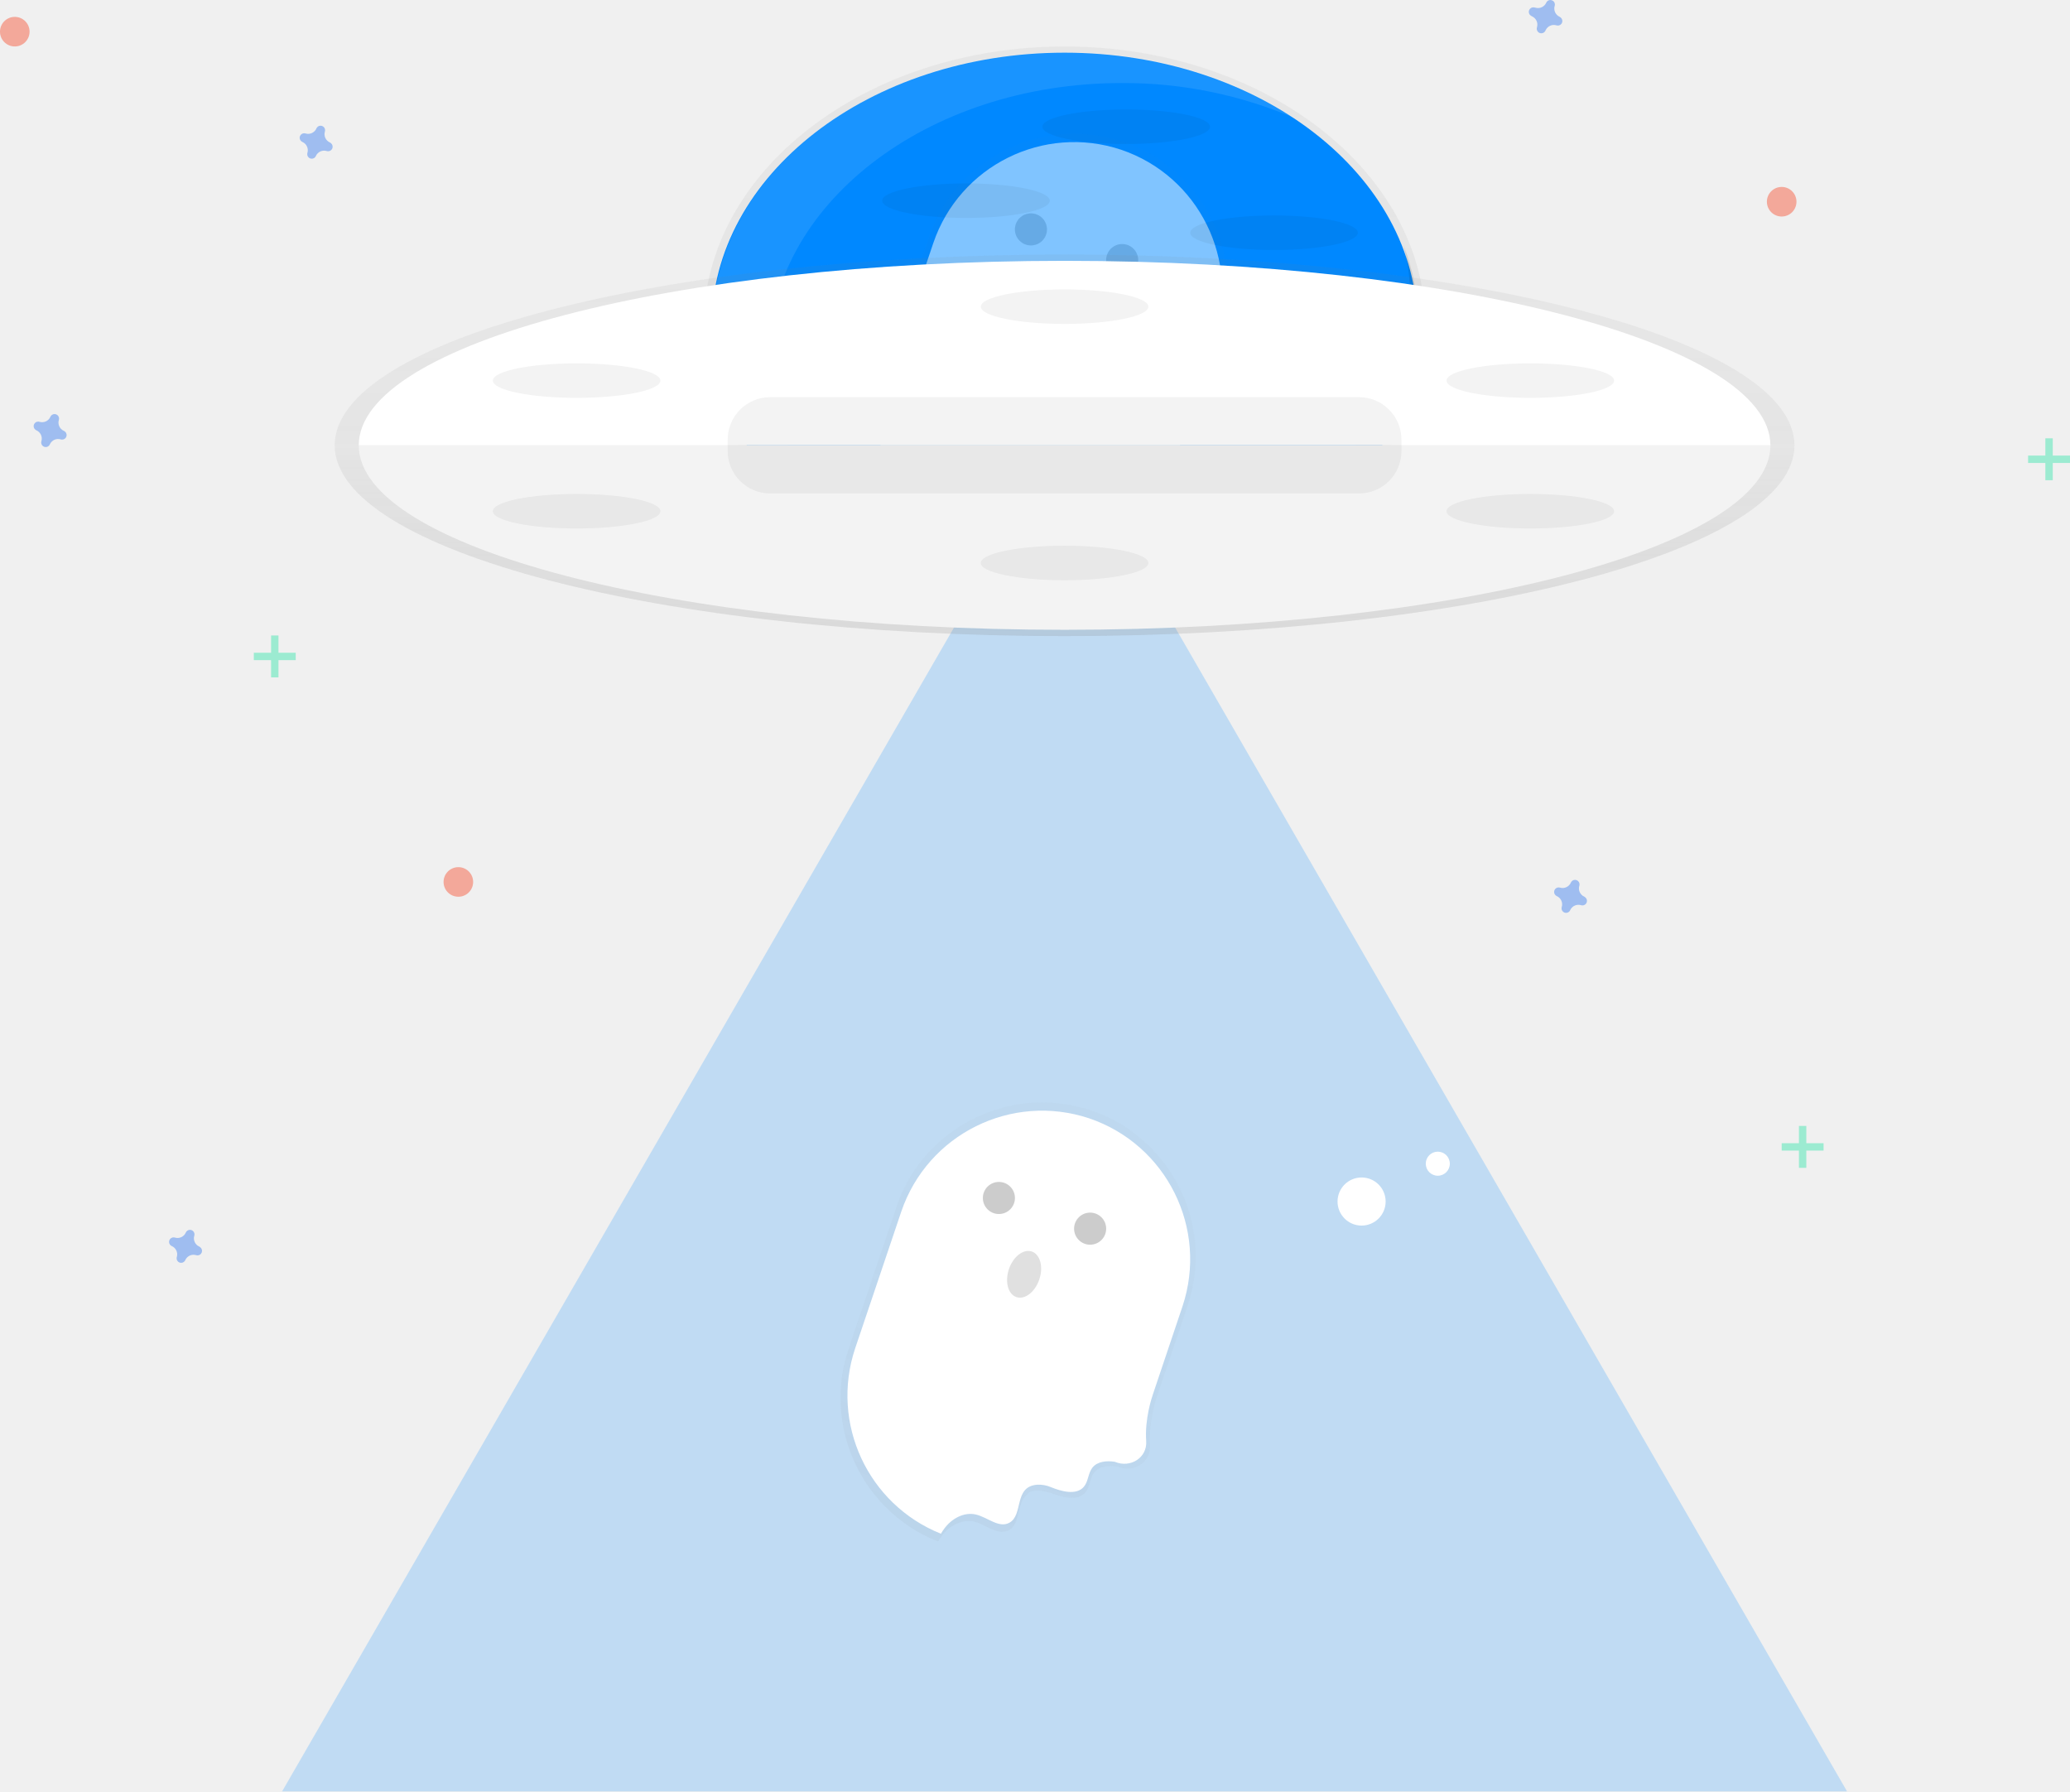
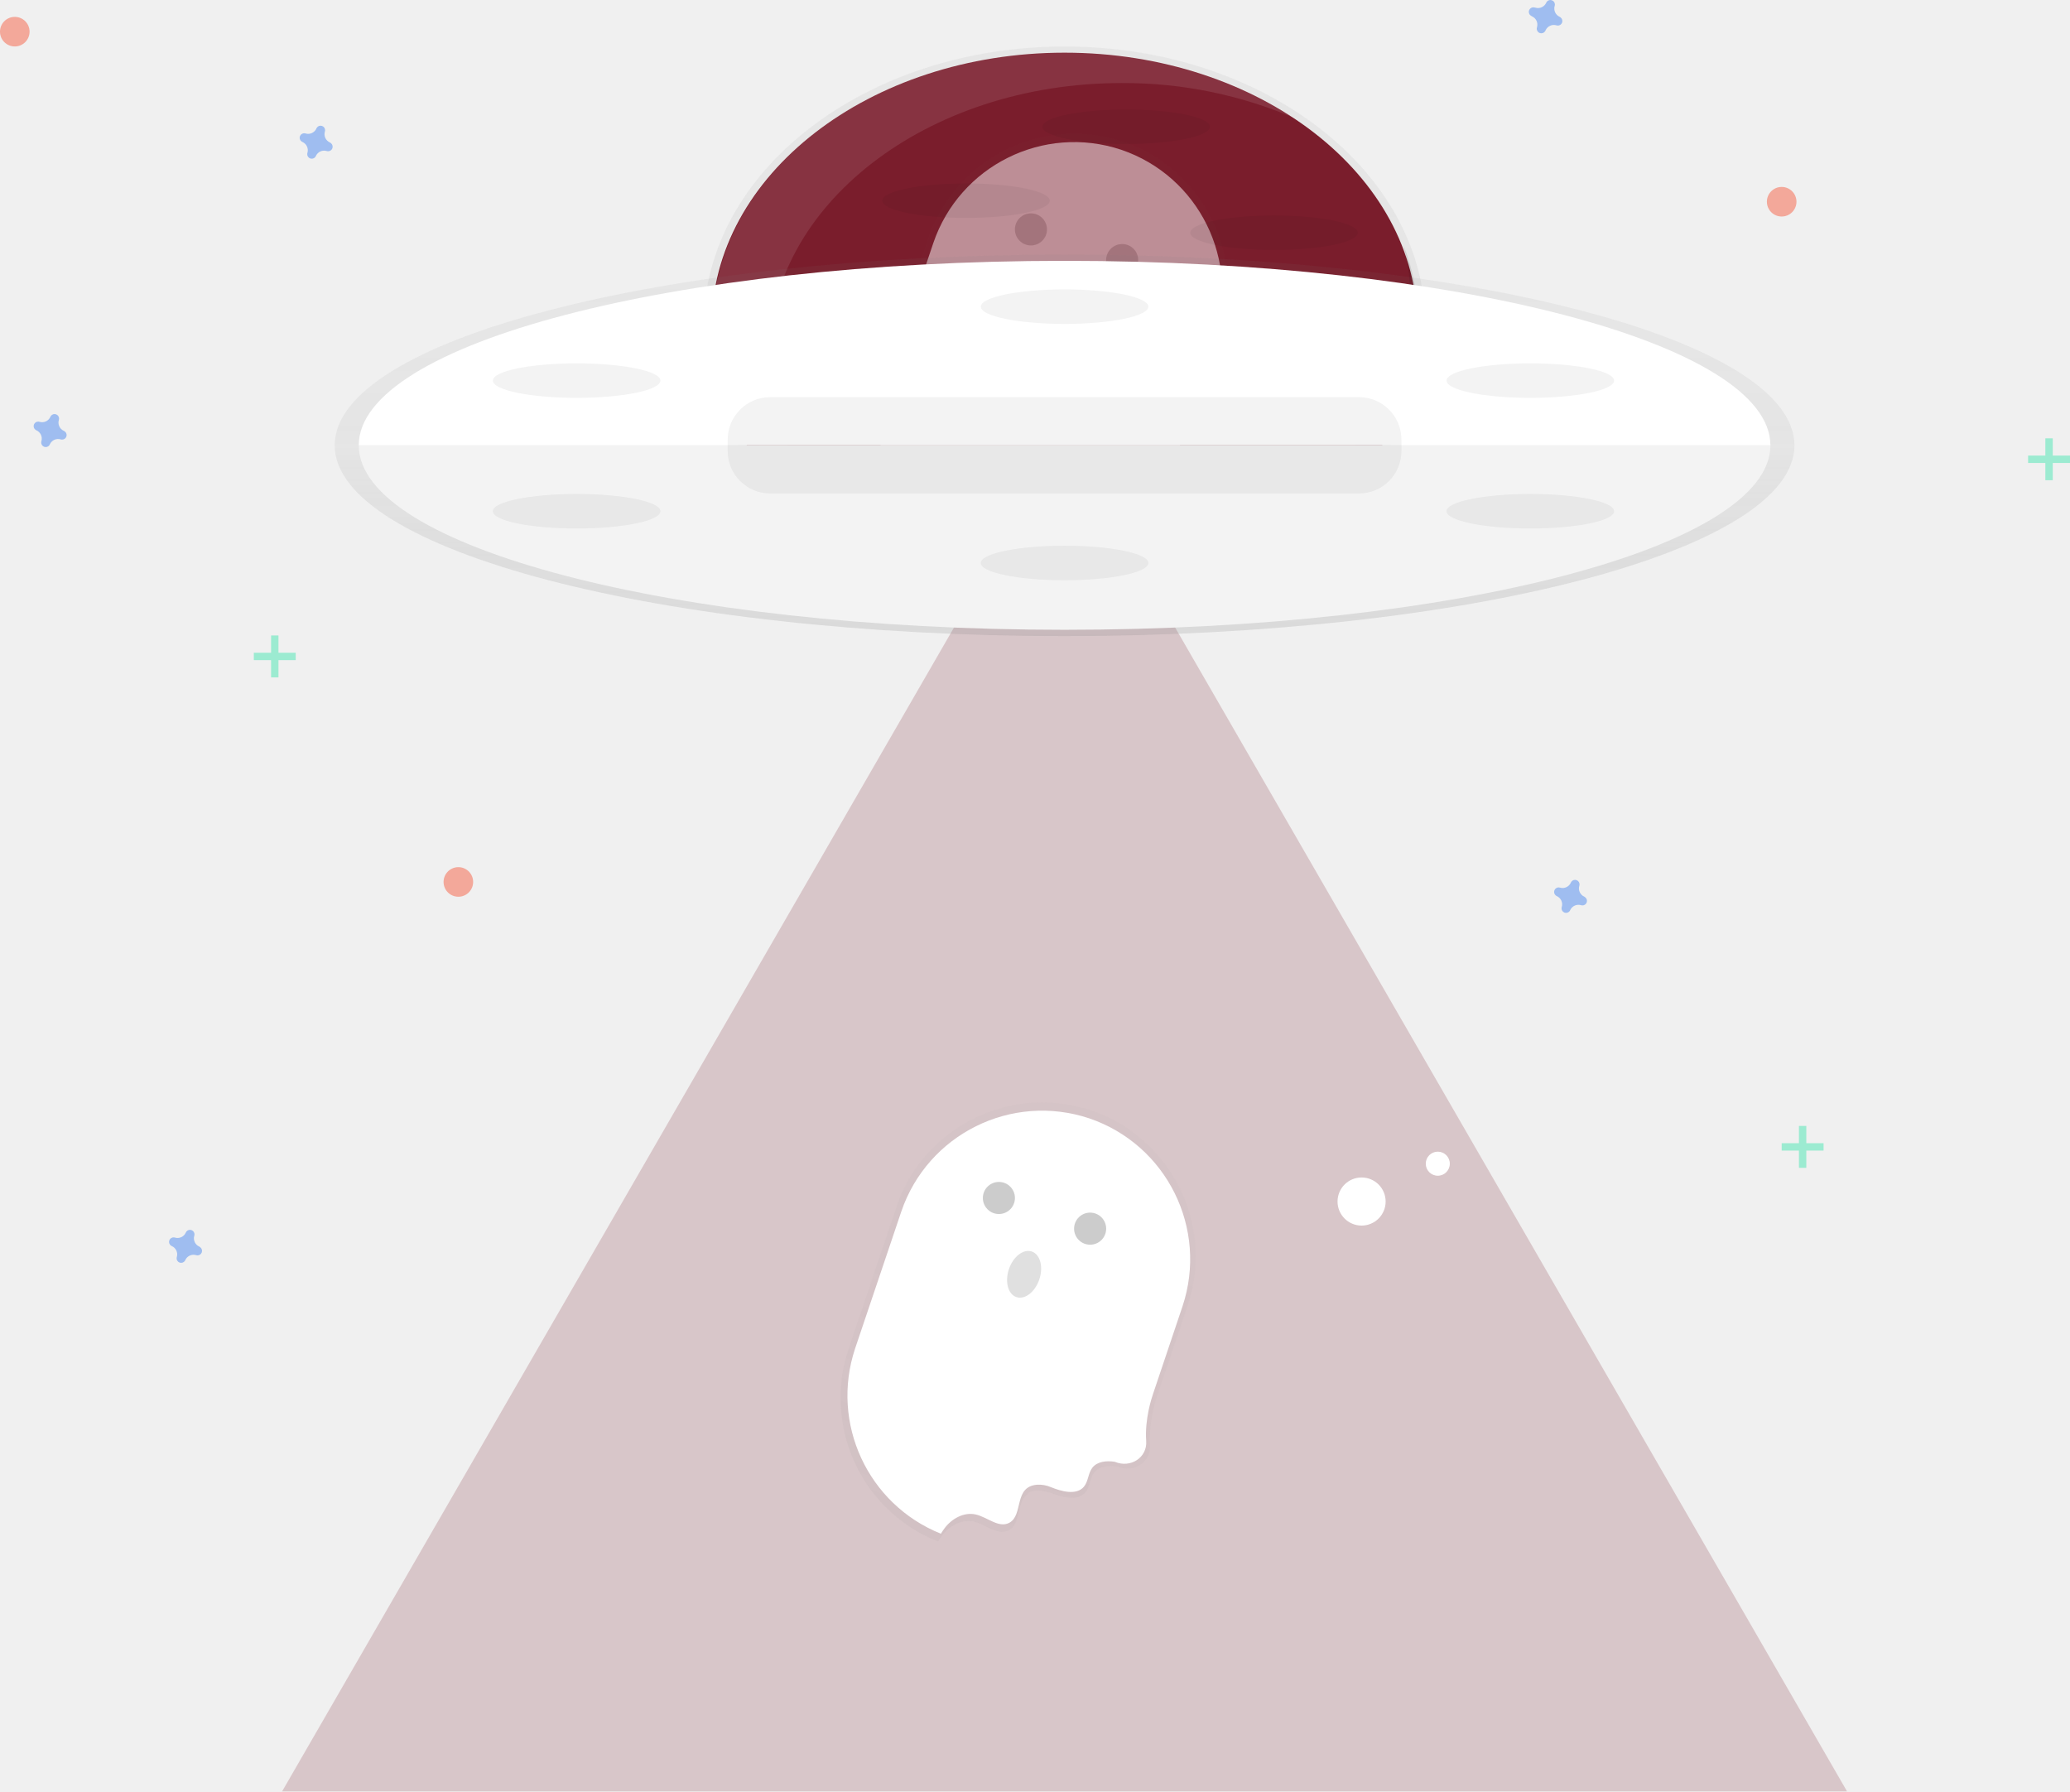
<svg xmlns="http://www.w3.org/2000/svg" xmlns:xlink="http://www.w3.org/1999/xlink" id="f698cf57-4f6b-4529-a39c-70592e247574" data-name="Layer 1" width="840" height="726.85" viewBox="0 0 840 726.85">
  <defs>
    <linearGradient id="aba94383-0ea8-4a3d-bf3d-6bf7d0bb624b" x1="432" y1="245.78" x2="432" y2="18.85" gradientUnits="userSpaceOnUse">
      <stop offset="0" stop-color="gray" stop-opacity="0.25" />
      <stop offset="0.54" stop-color="gray" stop-opacity="0.12" />
      <stop offset="1" stop-color="gray" stop-opacity="0.1" />
    </linearGradient>
    <linearGradient id="e6500262-d2e6-47ad-ace4-95109017cb85" x1="447.27" y1="1916.01" x2="447.27" y2="1730.58" gradientTransform="matrix(0.95, 0.32, -0.32, 0.95, 752.71, -1245.02)" xlink:href="#aba94383-0ea8-4a3d-bf3d-6bf7d0bb624b" />
    <linearGradient id="ba3c64e7-a915-4515-a2e7-88140805555d" x1="334.27" y1="1539.38" x2="334.27" y2="1353.95" gradientTransform="matrix(0.95, 0.32, -0.32, 0.95, 752.71, -1245.02)" xlink:href="#aba94383-0ea8-4a3d-bf3d-6bf7d0bb624b" />
    <linearGradient id="fa3dfd3f-e414-4f67-9974-b38d7e79cebc" x1="432" y1="258.09" x2="432" y2="103.27" xlink:href="#aba94383-0ea8-4a3d-bf3d-6bf7d0bb624b" />
  </defs>
  <g opacity="0.8">
    <ellipse cx="432" cy="132.31" rx="146.46" ry="113.46" fill="url(#aba94383-0ea8-4a3d-bf3d-6bf7d0bb624b)" />
  </g>
-   <ellipse cx="432" cy="132.31" rx="143.21" ry="110.94" fill="#0088ff" />
+   <ellipse cx="432" cy="132.31" rx="143.21" ry="110.94" fill="#7a1d2c" />
  <path d="M491.94,231.21c0-61.27,64.11-110.94,143.2-110.94A175.54,175.54,0,0,1,706.5,135c-25.17-17-58.1-27.33-94.14-27.33-79.09,0-143.21,49.67-143.21,110.94,0,41.14,28.91,77.05,71.86,96.21C510.94,294.48,491.94,264.57,491.94,231.21Z" transform="translate(-180 -86.57)" fill="#fff" opacity="0.1" />
-   <polygon points="432 176.9 590.76 451.88 749.52 726.85 432 726.85 114.48 726.85 273.24 451.88 432 176.9" fill="#0088ff" opacity="0.2" />
+   <polygon points="432 176.9 590.76 451.88 749.52 726.85 432 726.85 114.48 726.85 273.24 451.88 432 176.9" fill="#7a1d2c" opacity="0.2" />
  <g opacity="0.3">
    <path d="M649.67,652.79,662,616.2a62.66,62.66,0,0,0-23.2-70.89l.1-.06a61.48,61.48,0,0,0-15.79-8h0l-.17-.06-.19-.06h0a61.55,61.55,0,0,0-16.9-3.18,59.28,59.28,0,0,0-6.11,0,62.32,62.32,0,0,0-10.49,1.45c-1,.22-2,.47-2.91.74s-1.93.56-2.88.87c-1.9.63-3.77,1.34-5.6,2.15-.92.4-1.83.82-2.72,1.27a61.47,61.47,0,0,0-7.75,4.56c-.83.57-1.64,1.16-2.44,1.76a62,62,0,0,0-21.24,29.6L524.33,634a61.86,61.86,0,0,0-2.68,28.12c.2,1.45.45,2.89.74,4.32s.65,2.84,1,4.24c.27.93.55,1.86.86,2.78.46,1.37,1,2.74,1.51,4.08.37.89.76,1.78,1.17,2.66.81,1.75,1.71,3.46,2.68,5.13s2,3.3,3.16,4.88c.84,1.18,1.73,2.34,2.65,3.46,1.24,1.5,2.54,3,3.92,4.33a61.81,61.81,0,0,0,21,13.89h0l0,0,.34.14a21.66,21.66,0,0,1,1.4-2.17c3-4.11,8.22-7,13.19-5.92.36.08.72.19,1.08.3,2.52.89,5,2.48,7.43,3.26a6.66,6.66,0,0,0,5.61-.07c4.86-2.59,3.06-10.76,7.23-14.34a6.5,6.5,0,0,1,.61-.46,1.88,1.88,0,0,1-.16-.23c3.22-2,7.68-.67,11.39.62,4,1.41,9.22,2.36,12-.91,1.88-2.24,1.74-5.65,3.53-8,2.08-2.7,6-3,9.39-2.52l.17.05c6.5,2.68,13.6-1.77,13.1-8.78C646.06,663.51,649,654.7,649.67,652.79Z" transform="translate(-180 -86.57)" fill="url(#e6500262-d2e6-47ad-ace4-95109017cb85)" />
  </g>
  <path d="M563.21,706.78c2.92-4,7.93-6.8,12.73-5.71s9.35,5.66,13.62,3.37c5.84-3.12,1.7-14.59,11.18-15.44a12.44,12.44,0,0,1,5.77,1c4,1.63,10.26,3.47,13.34-.2,1.81-2.16,1.68-5.45,3.41-7.69,2-2.6,5.81-2.93,9.06-2.43l.16.05c6.27,2.59,13.13-1.71,12.64-8.47-.63-9,2.23-17.48,2.85-19.32l11.88-35.31A60.38,60.38,0,0,0,622,540.34h0a60.38,60.38,0,0,0-76.27,37.86L527,633.73a60.39,60.39,0,0,0,34.82,75.15A21.47,21.47,0,0,1,563.21,706.78Z" transform="translate(-180 -86.57)" fill="#fff" />
  <circle cx="405.35" cy="486.08" r="6.51" opacity="0.2" />
  <circle cx="442.37" cy="498.53" r="6.51" opacity="0.2" />
  <ellipse cx="595.55" cy="603.56" rx="9.76" ry="6.51" transform="translate(-346.41 888.98) rotate(-71.4)" fill="#e0e0e0" />
  <circle cx="552.53" cy="487.52" r="9.76" fill="#fff" />
  <circle cx="583.45" cy="472.17" r="4.88" fill="#fff" />
  <g opacity="0.5">
    <g opacity="0.3">
      <path d="M662.67,259.79,675,223.2a62.66,62.66,0,0,0-23.2-70.89l.1-.06a61.48,61.48,0,0,0-15.79-8h0l-.17-.06-.19-.06h0a61.55,61.55,0,0,0-16.9-3.18,59.28,59.28,0,0,0-6.11,0,62.32,62.32,0,0,0-10.49,1.45c-1,.22-2,.47-2.91.74s-1.93.56-2.88.87c-1.9.63-3.77,1.34-5.6,2.15-.92.4-1.83.82-2.72,1.27a61.47,61.47,0,0,0-7.75,4.56c-.83.57-1.64,1.16-2.44,1.76a62,62,0,0,0-21.24,29.6L537.33,241a61.86,61.86,0,0,0-2.68,28.12c.2,1.45.45,2.89.74,4.32s.65,2.84,1,4.24c.27.93.55,1.86.86,2.78.46,1.37,1,2.74,1.51,4.08.37.89.76,1.78,1.17,2.66.81,1.75,1.71,3.46,2.68,5.13s2,3.3,3.16,4.88c.84,1.18,1.73,2.34,2.65,3.46,1.24,1.5,2.54,2.95,3.92,4.33a61.81,61.81,0,0,0,21,13.89h0l0,0,.34.14a21.66,21.66,0,0,1,1.4-2.17c3-4.11,8.22-7,13.19-5.92.36.08.72.19,1.08.3,2.52.89,5,2.48,7.43,3.26a6.66,6.66,0,0,0,5.61-.07c4.86-2.59,3.06-10.76,7.23-14.34a6.5,6.5,0,0,1,.61-.46,1.88,1.88,0,0,1-.16-.23c3.22-2,7.68-.67,11.39.62,4,1.41,9.22,2.36,12-.91,1.88-2.24,1.74-5.65,3.53-8,2.08-2.7,6-3,9.39-2.52l.17,0c6.5,2.68,13.6-1.77,13.1-8.78C659.06,270.51,662,261.7,662.67,259.79Z" transform="translate(-180 -86.57)" fill="url(#ba3c64e7-a915-4515-a2e7-88140805555d)" />
    </g>
    <path d="M576.21,313.78c2.92-4,7.93-6.8,12.73-5.71s9.35,5.66,13.62,3.37c5.84-3.12,1.7-14.59,11.18-15.44a12.44,12.44,0,0,1,5.77,1c4,1.63,10.26,3.47,13.34-.2,1.81-2.16,1.68-5.45,3.41-7.69,2-2.6,5.81-2.93,9.06-2.43l.16.05c6.27,2.59,13.13-1.71,12.64-8.47-.63-9,2.23-17.48,2.85-19.32l11.88-35.31A60.38,60.38,0,0,0,635,147.34h0a60.38,60.38,0,0,0-76.27,37.86L540,240.73a60.39,60.39,0,0,0,34.82,75.15A21.47,21.47,0,0,1,576.21,313.78Z" transform="translate(-180 -86.57)" fill="#fff" />
    <circle cx="418.35" cy="93.08" r="6.51" opacity="0.2" />
    <circle cx="455.37" cy="105.53" r="6.51" opacity="0.2" />
  </g>
  <path d="M749.52,186A87.52,87.52,0,0,1,752.31,208c0,61.27-64.11,110.94-143.2,110.94C544.38,318.9,489.69,285.64,472,240c13.14,50.77,71,89,140.41,89,79.09,0,143.21-49.67,143.21-110.94A88.16,88.16,0,0,0,749.52,186Z" transform="translate(-180 -86.57)" opacity="0.1" />
  <g opacity="0.8">
    <ellipse cx="432" cy="180.68" rx="296.18" ry="77.41" fill="url(#fa3dfd3f-e414-4f67-9974-b38d7e79cebc)" />
  </g>
  <path d="M612,192.4c-158.18,0-286.42,33.51-286.42,74.86H898.42C898.42,225.91,770.18,192.4,612,192.4Z" transform="translate(-180 -86.57)" fill="#fff" />
  <path d="M612,342.11c158.18,0,286.42-33.51,286.42-74.85H325.58C325.58,308.6,453.82,342.11,612,342.11Z" transform="translate(-180 -86.57)" fill="#fff" />
  <path d="M612,342.11c158.18,0,286.42-33.51,286.42-74.85H325.58C325.58,308.6,453.82,342.11,612,342.11Z" transform="translate(-180 -86.57)" opacity="0.05" />
  <rect x="295.3" y="161.15" width="273.4" height="39.06" rx="17.22" opacity="0.05" />
  <path d="M313.89,144.38a3.68,3.68,0,0,1-2.05-4.44,1.86,1.86,0,0,0,.08-.41h0a1.84,1.84,0,0,0-3.31-1.22h0a1.82,1.82,0,0,0-.2.36,3.67,3.67,0,0,1-4.44,2.05,2,2,0,0,0-.41-.08h0a1.84,1.84,0,0,0-1.22,3.31h0a1.62,1.62,0,0,0,.36.21,3.68,3.68,0,0,1,2.05,4.44,1.89,1.89,0,0,0-.08.4h0a1.84,1.84,0,0,0,3.31,1.23h0a1.65,1.65,0,0,0,.2-.37,3.67,3.67,0,0,1,4.44-2,2,2,0,0,0,.41.08h0a1.84,1.84,0,0,0,1.22-3.31h0A1.62,1.62,0,0,0,313.89,144.38Z" transform="translate(-180 -86.57)" fill="#4d8af0" opacity="0.5" />
  <path d="M822.89,450.38a3.68,3.68,0,0,1-2-4.44,1.86,1.86,0,0,0,.08-.41h0a1.84,1.84,0,0,0-3.31-1.22h0a1.82,1.82,0,0,0-.2.36,3.67,3.67,0,0,1-4.44,2.05,2,2,0,0,0-.41-.08h0a1.84,1.84,0,0,0-1.22,3.31h0a1.62,1.62,0,0,0,.36.21,3.68,3.68,0,0,1,2,4.44,1.89,1.89,0,0,0-.08.4h0a1.84,1.84,0,0,0,3.31,1.23h0a1.65,1.65,0,0,0,.2-.37,3.67,3.67,0,0,1,4.44-2,2,2,0,0,0,.41.08h0a1.84,1.84,0,0,0,1.22-3.31h0A1.62,1.62,0,0,0,822.89,450.38Z" transform="translate(-180 -86.57)" fill="#4d8af0" opacity="0.5" />
  <path d="M260.89,592.38a3.68,3.68,0,0,1-2.05-4.44,1.86,1.86,0,0,0,.08-.41h0a1.84,1.84,0,0,0-3.31-1.22h0a1.82,1.82,0,0,0-.2.36,3.67,3.67,0,0,1-4.44,2.05,2,2,0,0,0-.41-.08h0a1.84,1.84,0,0,0-1.22,3.31h0a1.62,1.62,0,0,0,.36.21,3.68,3.68,0,0,1,2.05,4.44,1.89,1.89,0,0,0-.08.4h0a1.84,1.84,0,0,0,3.31,1.23h0a1.65,1.65,0,0,0,.2-.37,3.67,3.67,0,0,1,4.44-2,2,2,0,0,0,.41.08h0a1.84,1.84,0,0,0,1.22-3.31h0A1.62,1.62,0,0,0,260.89,592.38Z" transform="translate(-180 -86.57)" fill="#4d8af0" opacity="0.5" />
  <path d="M205.89,261.38a3.68,3.68,0,0,1-2-4.44,1.86,1.86,0,0,0,.08-.41h0a1.84,1.84,0,0,0-3.31-1.22h0a1.82,1.82,0,0,0-.2.36,3.67,3.67,0,0,1-4.44,2.05,2,2,0,0,0-.41-.08h0a1.84,1.84,0,0,0-1.22,3.31h0a1.62,1.62,0,0,0,.36.21,3.68,3.68,0,0,1,2.05,4.44,1.89,1.89,0,0,0-.08.4h0a1.84,1.84,0,0,0,3.31,1.23h0a1.65,1.65,0,0,0,.2-.37,3.67,3.67,0,0,1,4.44-2,2,2,0,0,0,.41.08h0a1.84,1.84,0,0,0,1.22-3.31h0A1.62,1.62,0,0,0,205.89,261.38Z" transform="translate(-180 -86.57)" fill="#4d8af0" opacity="0.5" />
  <path d="M812.89,93.38a3.68,3.68,0,0,1-2-4.44,1.86,1.86,0,0,0,.08-.41h0a1.84,1.84,0,0,0-3.31-1.22h0a1.82,1.82,0,0,0-.2.36,3.67,3.67,0,0,1-4.44,2,2,2,0,0,0-.41-.08h0A1.84,1.84,0,0,0,801.34,93h0a1.62,1.62,0,0,0,.36.21,3.68,3.68,0,0,1,2,4.44,1.89,1.89,0,0,0-.08.4h0A1.84,1.84,0,0,0,807,99.23h0a1.65,1.65,0,0,0,.2-.37,3.67,3.67,0,0,1,4.44-2,2,2,0,0,0,.41.08h0a1.84,1.84,0,0,0,1.22-3.31h0A1.62,1.62,0,0,0,812.89,93.38Z" transform="translate(-180 -86.57)" fill="#4d8af0" opacity="0.5" />
  <g opacity="0.5">
    <rect x="110" y="257.85" width="3" height="17" fill="#47e6b1" />
    <rect x="290" y="344.43" width="3" height="17" transform="translate(464.43 -25.15) rotate(90)" fill="#47e6b1" />
  </g>
  <g opacity="0.5">
    <rect x="830" y="177.85" width="3" height="17" fill="#47e6b1" />
    <rect x="1010" y="264.43" width="3" height="17" transform="translate(1104.43 -825.15) rotate(90)" fill="#47e6b1" />
  </g>
  <g opacity="0.5">
    <rect x="730" y="456.85" width="3" height="17" fill="#47e6b1" />
    <rect x="910" y="543.43" width="3" height="17" transform="translate(1283.43 -446.15) rotate(90)" fill="#47e6b1" />
  </g>
  <circle cx="723" cy="81.85" r="6" fill="#f55f44" opacity="0.5" />
  <circle cx="6" cy="12.85" r="6" fill="#f55f44" opacity="0.5" />
  <circle cx="186" cy="357.85" r="6" fill="#f55f44" opacity="0.5" />
  <ellipse cx="234" cy="154.43" rx="34" ry="7" opacity="0.05" />
  <ellipse cx="234" cy="207.43" rx="34" ry="7" opacity="0.05" />
  <ellipse cx="621" cy="154.43" rx="34" ry="7" opacity="0.05" />
  <ellipse cx="621" cy="207.43" rx="34" ry="7" opacity="0.05" />
  <ellipse cx="432" cy="124.43" rx="34" ry="7" opacity="0.05" />
  <ellipse cx="457" cy="51.43" rx="34" ry="7" opacity="0.05" />
  <ellipse cx="392" cy="81.43" rx="34" ry="7" opacity="0.05" />
  <ellipse cx="517" cy="94.43" rx="34" ry="7" opacity="0.05" />
  <ellipse cx="432" cy="228.43" rx="34" ry="7" opacity="0.05" />
</svg>
